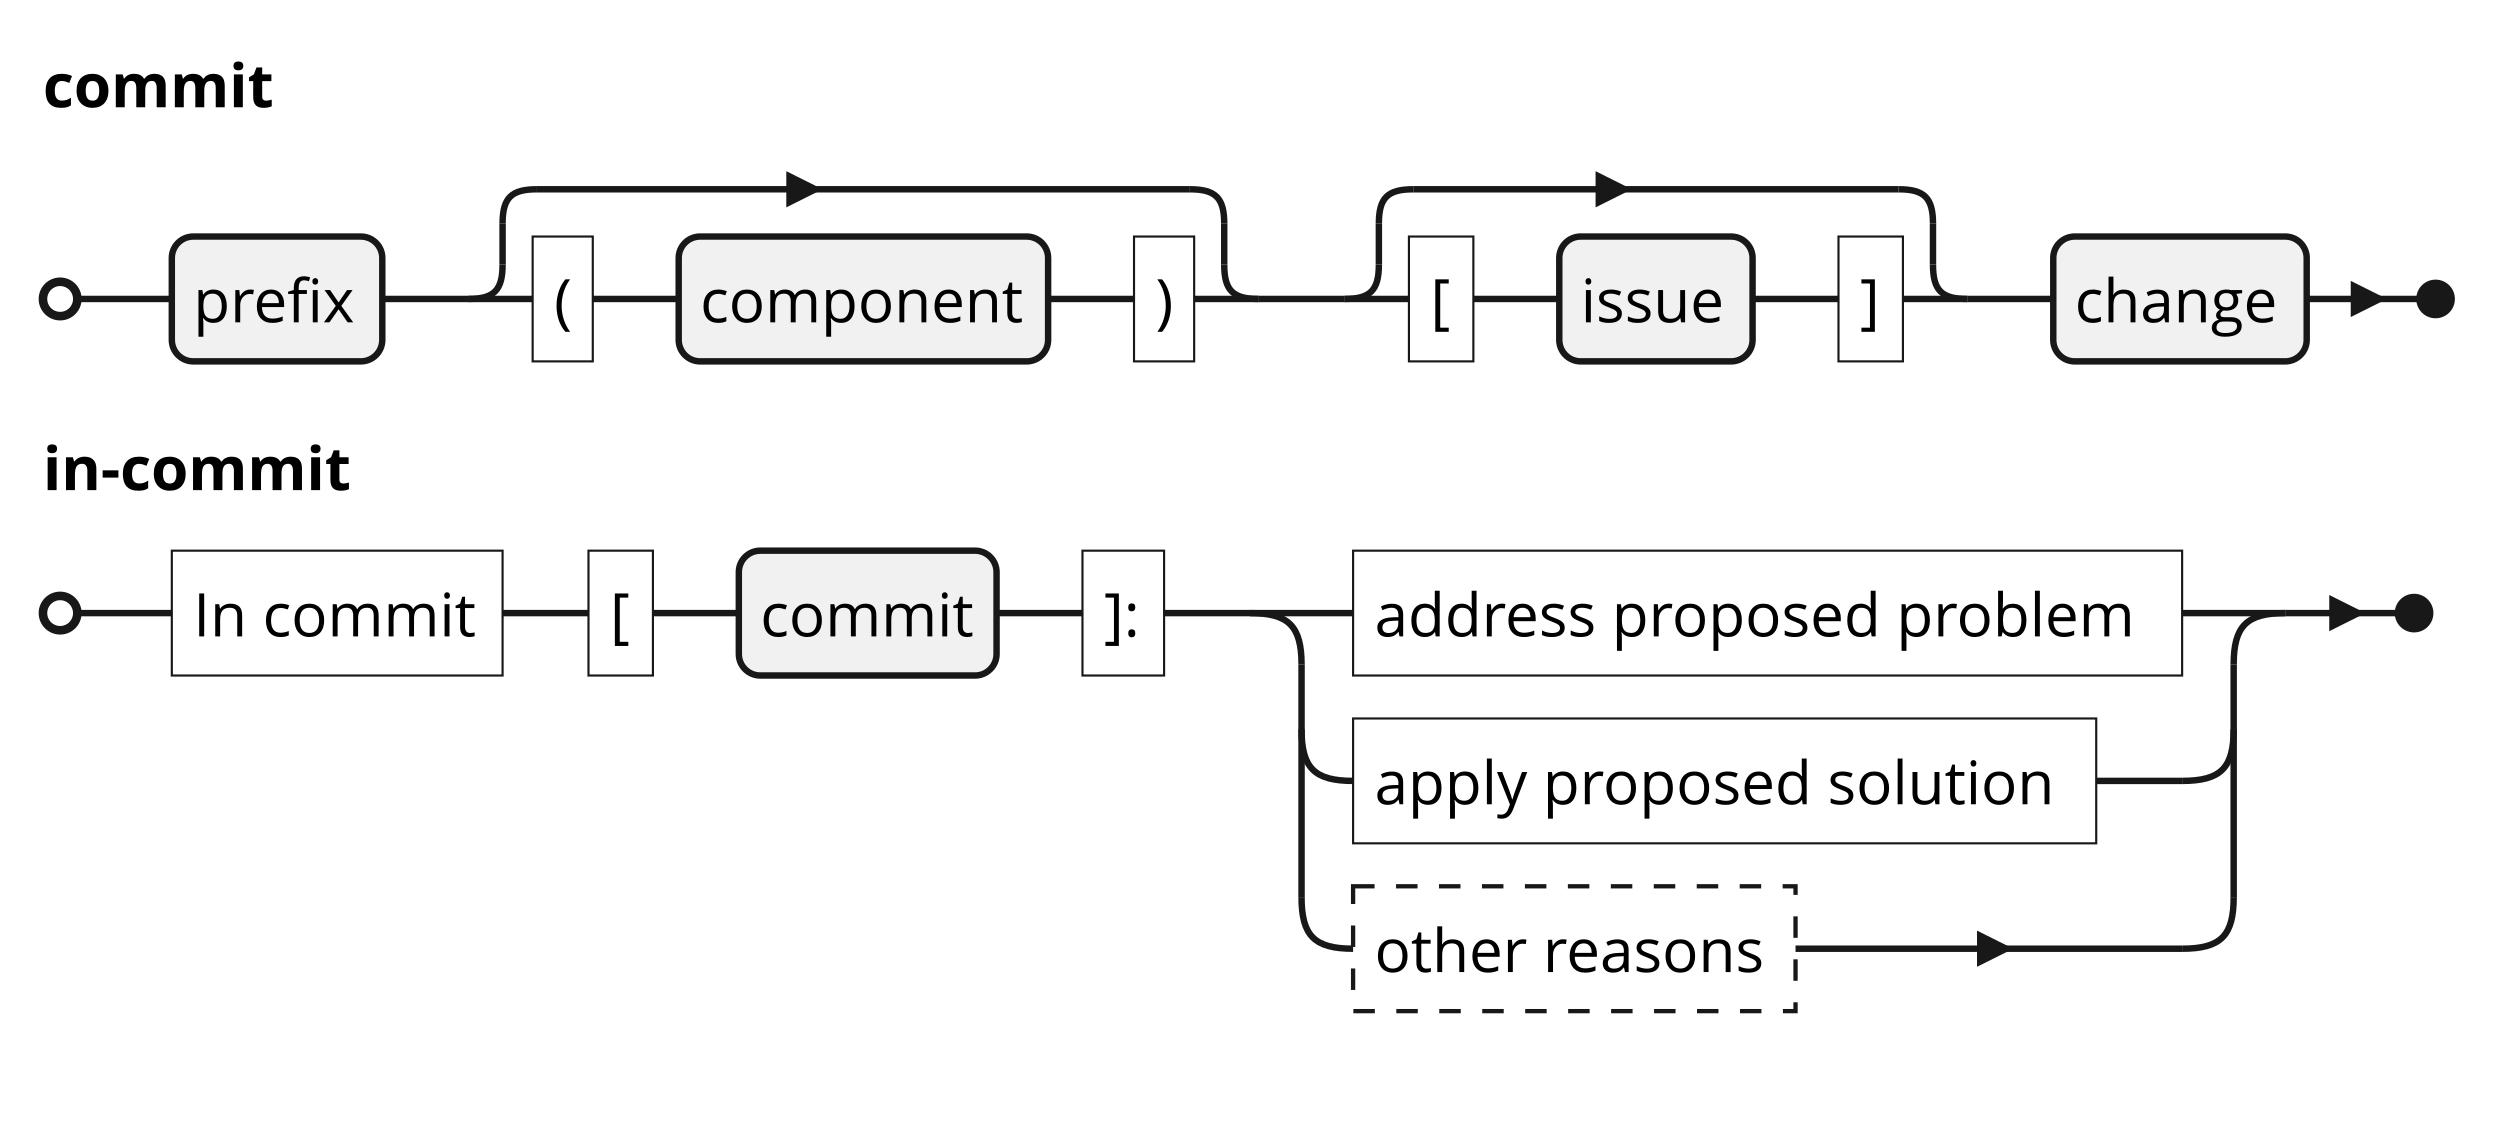
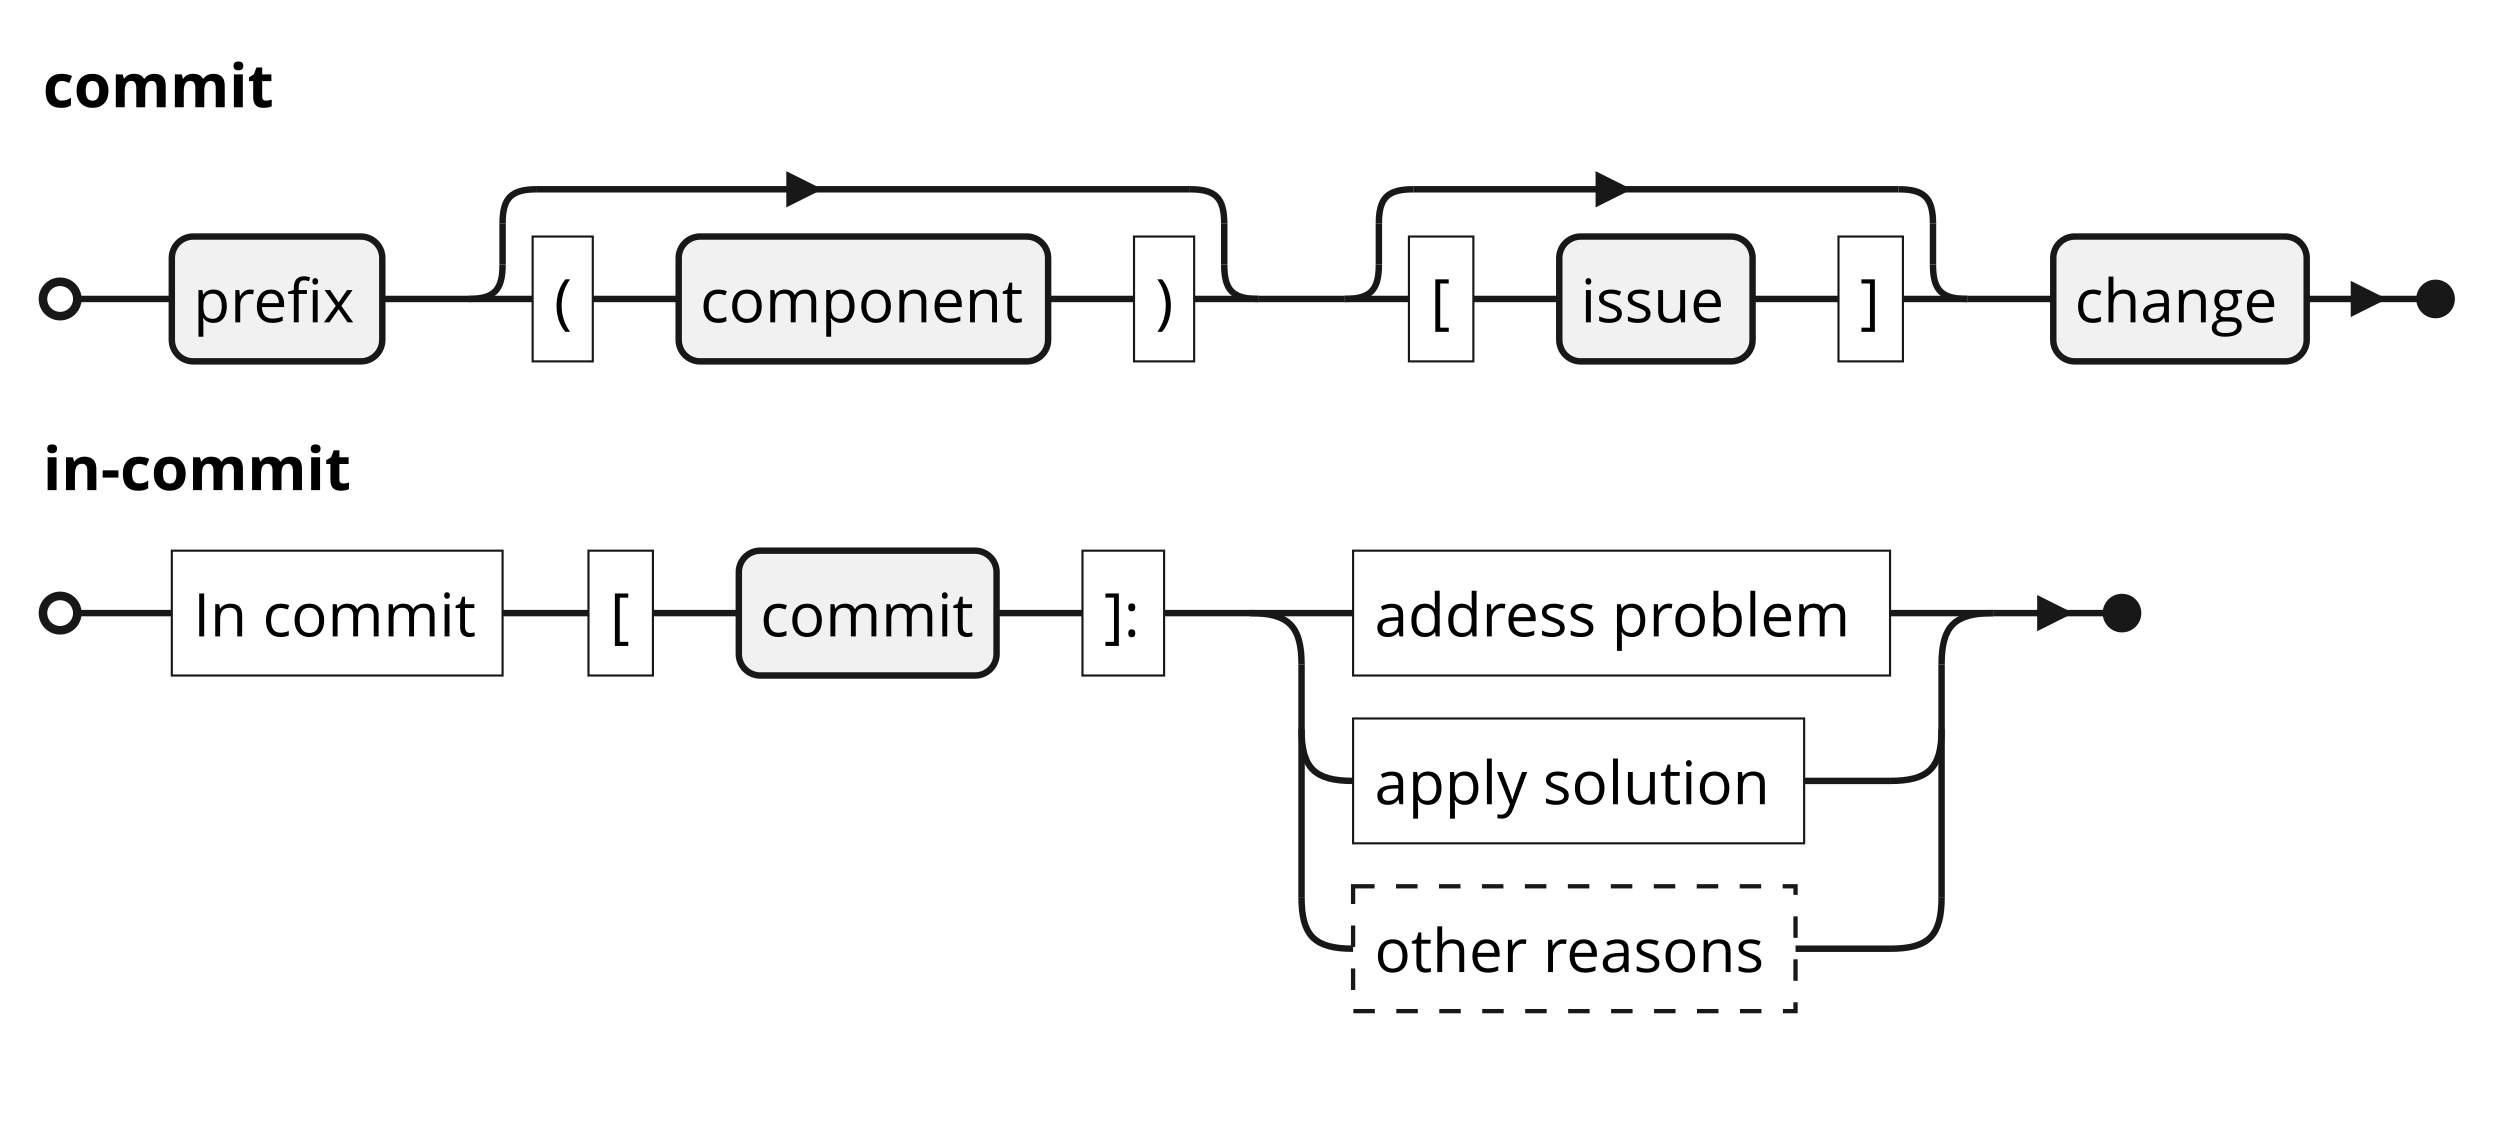
<svg xmlns="http://www.w3.org/2000/svg" contentStyleType="text/css" height="262px" preserveAspectRatio="none" style="width:582px;height:262px;background:#FFFFFF;" version="1.1" viewBox="0 0 582 262" width="582px" zoomAndPan="magnify">
  <defs />
  <g>
-     <text fill="#000000" font-family="Open Sans" font-size="14" font-weight="bold" lengthAdjust="spacing" textLength="52.625" x="10" y="24.964">commit</text>
+     <text fill="#000000" font-family="Open Sans" font-size="14" font-weight="bold" lengthAdjust="spacing" textLength="54" x="10" y="24.964">commit</text>
    <line style="stroke:#181818;stroke-width:1.5;" x1="40" x2="40" y1="69.598" y2="69.598" />
    <rect fill="#F1F1F1" height="29.065" rx="5" ry="5" style="stroke:#181818;stroke-width:1.5;" width="49" x="40" y="55.065" />
    <text fill="#000000" font-family="Open Sans" font-size="14" lengthAdjust="spacing" textLength="39" x="45" y="75.029">prefix</text>
    <line style="stroke:#181818;stroke-width:1.5;" x1="89" x2="109" y1="69.598" y2="69.598" />
    <path d="M117,61.598 C117,67.598 115,69.598 109,69.598 " fill="none" style="stroke:#181818;stroke-width:1.5;" />
    <line style="stroke:#181818;stroke-width:1.5;" x1="117" x2="117" y1="52.065" y2="61.598" />
    <path d="M117,52.065 C117,46.065 119,44.065 125,44.065 " fill="none" style="stroke:#181818;stroke-width:1.5;" />
    <line style="stroke:#181818;stroke-width:1.5;" x1="125" x2="277" y1="44.065" y2="44.065" />
    <path d="M183.8,44.065 L183.8,41.065 L189.8,44.065 L183.8,47.065 L183.8,44.065 " fill="#181818" style="stroke:#181818;stroke-width:1.5;" />
    <path d="M285,61.598 C285,67.598 287,69.598 293,69.598 " fill="none" style="stroke:#181818;stroke-width:1.5;" />
    <line style="stroke:#181818;stroke-width:1.5;" x1="285" x2="285" y1="52.065" y2="61.598" />
    <path d="M277,44.065 C283,44.065 285,46.065 285,52.065 " fill="none" style="stroke:#181818;stroke-width:1.5;" />
    <line style="stroke:#181818;stroke-width:1.5;" x1="109" x2="124" y1="69.598" y2="69.598" />
    <line style="stroke:#181818;stroke-width:1.5;" x1="278" x2="293" y1="69.598" y2="69.598" />
    <line style="stroke:#181818;stroke-width:1.5;" x1="124" x2="124" y1="69.598" y2="69.598" />
    <rect fill="none" height="29.065" style="stroke:#181818;stroke-width:0.5;" width="14" x="124" y="55.065" />
    <text fill="#000000" font-family="Open Sans" font-size="14" lengthAdjust="spacing" textLength="4" x="129" y="75.029">(</text>
    <line style="stroke:#181818;stroke-width:1.5;" x1="138" x2="158" y1="69.598" y2="69.598" />
    <rect fill="#F1F1F1" height="29.065" rx="5" ry="5" style="stroke:#181818;stroke-width:1.5;" width="86" x="158" y="55.065" />
    <text fill="#000000" font-family="Open Sans" font-size="14" lengthAdjust="spacing" textLength="76" x="163" y="75.029">component</text>
    <line style="stroke:#181818;stroke-width:1.5;" x1="244" x2="264" y1="69.598" y2="69.598" />
    <rect fill="none" height="29.065" style="stroke:#181818;stroke-width:0.5;" width="14" x="264" y="55.065" />
    <text fill="#000000" font-family="Open Sans" font-size="14" lengthAdjust="spacing" textLength="4" x="269" y="75.029">)</text>
    <line style="stroke:#181818;stroke-width:1.5;" x1="293" x2="313" y1="69.598" y2="69.598" />
    <path d="M321,61.598 C321,67.598 319,69.598 313,69.598 " fill="none" style="stroke:#181818;stroke-width:1.5;" />
    <line style="stroke:#181818;stroke-width:1.5;" x1="321" x2="321" y1="52.065" y2="61.598" />
    <path d="M321,52.065 C321,46.065 323,44.065 329,44.065 " fill="none" style="stroke:#181818;stroke-width:1.5;" />
    <line style="stroke:#181818;stroke-width:1.5;" x1="329" x2="442" y1="44.065" y2="44.065" />
    <path d="M372.2,44.065 L372.2,41.065 L378.2,44.065 L372.2,47.065 L372.2,44.065 " fill="#181818" style="stroke:#181818;stroke-width:1.5;" />
    <path d="M450,61.598 C450,67.598 452,69.598 458,69.598 " fill="none" style="stroke:#181818;stroke-width:1.5;" />
    <line style="stroke:#181818;stroke-width:1.5;" x1="450" x2="450" y1="52.065" y2="61.598" />
    <path d="M442,44.065 C448,44.065 450,46.065 450,52.065 " fill="none" style="stroke:#181818;stroke-width:1.5;" />
    <line style="stroke:#181818;stroke-width:1.5;" x1="313" x2="328" y1="69.598" y2="69.598" />
    <line style="stroke:#181818;stroke-width:1.5;" x1="443" x2="458" y1="69.598" y2="69.598" />
    <line style="stroke:#181818;stroke-width:1.5;" x1="328" x2="328" y1="69.598" y2="69.598" />
    <rect fill="none" height="29.065" style="stroke:#181818;stroke-width:0.5;" width="15" x="328" y="55.065" />
    <text fill="#000000" font-family="Open Sans" font-size="14" lengthAdjust="spacing" textLength="5" x="333" y="75.029">[</text>
    <line style="stroke:#181818;stroke-width:1.5;" x1="343" x2="363" y1="69.598" y2="69.598" />
    <rect fill="#F1F1F1" height="29.065" rx="5" ry="5" style="stroke:#181818;stroke-width:1.5;" width="45" x="363" y="55.065" />
    <text fill="#000000" font-family="Open Sans" font-size="14" lengthAdjust="spacing" textLength="35" x="368" y="75.029">issue</text>
    <line style="stroke:#181818;stroke-width:1.5;" x1="408" x2="428" y1="69.598" y2="69.598" />
    <rect fill="none" height="29.065" style="stroke:#181818;stroke-width:0.5;" width="15" x="428" y="55.065" />
    <text fill="#000000" font-family="Open Sans" font-size="14" lengthAdjust="spacing" textLength="5" x="433" y="75.029">]</text>
    <line style="stroke:#181818;stroke-width:1.5;" x1="458" x2="478" y1="69.598" y2="69.598" />
    <rect fill="#F1F1F1" height="29.065" rx="5" ry="5" style="stroke:#181818;stroke-width:1.5;" width="59" x="478" y="55.065" />
    <text fill="#000000" font-family="Open Sans" font-size="14" lengthAdjust="spacing" textLength="49" x="483" y="75.029">change</text>
    <ellipse cx="14" cy="69.598" fill="none" rx="4" ry="4" style="stroke:#181818;stroke-width:2.0;" />
    <ellipse cx="567" cy="69.598" fill="#181818" rx="4" ry="4" style="stroke:#181818;stroke-width:1.0;" />
    <line style="stroke:#181818;stroke-width:1.5;" x1="18" x2="40" y1="69.598" y2="69.598" />
    <line style="stroke:#181818;stroke-width:1.5;" x1="537" x2="563" y1="69.598" y2="69.598" />
    <path d="M548,69.598 L548,66.598 L554,69.598 L548,72.598 L548,69.598 " fill="#181818" style="stroke:#181818;stroke-width:1.5;" />
-     <text fill="#000000" font-family="Open Sans" font-size="14" font-weight="bold" lengthAdjust="spacing" textLength="71.938" x="10" y="114.095">in-commit</text>
+     <text fill="#000000" font-family="Open Sans" font-size="14" font-weight="bold" lengthAdjust="spacing" textLength="72" x="10" y="114.095">in-commit</text>
    <line style="stroke:#181818;stroke-width:1.5;" x1="40" x2="40" y1="142.729" y2="142.729" />
    <rect fill="none" height="29.065" style="stroke:#181818;stroke-width:0.5;" width="77" x="40" y="128.196" />
    <text fill="#000000" font-family="Open Sans" font-size="14" lengthAdjust="spacing" textLength="67" x="45" y="148.16">In commit</text>
    <line style="stroke:#181818;stroke-width:1.5;" x1="117" x2="137" y1="142.729" y2="142.729" />
    <rect fill="none" height="29.065" style="stroke:#181818;stroke-width:0.5;" width="15" x="137" y="128.196" />
    <text fill="#000000" font-family="Open Sans" font-size="14" lengthAdjust="spacing" textLength="5" x="142" y="148.16">[</text>
    <line style="stroke:#181818;stroke-width:1.5;" x1="152" x2="172" y1="142.729" y2="142.729" />
    <rect fill="#F1F1F1" height="29.065" rx="5" ry="5" style="stroke:#181818;stroke-width:1.5;" width="60" x="172" y="128.196" />
    <text fill="#000000" font-family="Open Sans" font-size="14" lengthAdjust="spacing" textLength="50" x="177" y="148.16">commit</text>
    <line style="stroke:#181818;stroke-width:1.5;" x1="232" x2="252" y1="142.729" y2="142.729" />
    <rect fill="none" height="29.065" style="stroke:#181818;stroke-width:0.5;" width="19" x="252" y="128.196" />
    <text fill="#000000" font-family="Open Sans" font-size="14" lengthAdjust="spacing" textLength="9" x="257" y="148.16">]:</text>
    <line style="stroke:#181818;stroke-width:1.5;" x1="271" x2="291" y1="142.729" y2="142.729" />
-     <rect fill="none" height="29.065" style="stroke:#181818;stroke-width:0.5;" width="193" x="315" y="128.196" />
-     <text fill="#000000" font-family="Open Sans" font-size="14" lengthAdjust="spacing" textLength="183" x="320" y="148.16">address proposed problem</text>
+     <rect fill="none" height="29.065" style="stroke:#181818;stroke-width:0.5;" width="125" x="315" y="128.196" />
+     <text fill="#000000" font-family="Open Sans" font-size="14" lengthAdjust="spacing" textLength="115" x="320" y="148.16">address problem</text>
    <line style="stroke:#181818;stroke-width:1.5;" x1="291" x2="315" y1="142.729" y2="142.729" />
-     <line style="stroke:#181818;stroke-width:1.5;" x1="508" x2="532" y1="142.729" y2="142.729" />
-     <rect fill="none" height="29.065" style="stroke:#181818;stroke-width:0.5;" width="173" x="315" y="167.262" />
-     <text fill="#000000" font-family="Open Sans" font-size="14" lengthAdjust="spacing" textLength="163" x="320" y="187.226">apply proposed solution</text>
+     <line style="stroke:#181818;stroke-width:1.5;" x1="440" x2="464" y1="142.729" y2="142.729" />
+     <rect fill="none" height="29.065" style="stroke:#181818;stroke-width:0.5;" width="105" x="315" y="167.262" />
+     <text fill="#000000" font-family="Open Sans" font-size="14" lengthAdjust="spacing" textLength="95" x="320" y="187.226">apply solution</text>
    <path d="M303,169.794 C303,178.794 306,181.794 315,181.794 " fill="none" style="stroke:#181818;stroke-width:1.5;" />
-     <line style="stroke:#181818;stroke-width:1.5;" x1="488" x2="508" y1="181.794" y2="181.794" />
-     <path d="M520,169.794 C520,178.794 517,181.794 508,181.794 " fill="none" style="stroke:#181818;stroke-width:1.5;" />
+     <line style="stroke:#181818;stroke-width:1.5;" x1="420" x2="440" y1="181.794" y2="181.794" />
+     <path d="M452,169.794 C452,178.794 449,181.794 440,181.794 " fill="none" style="stroke:#181818;stroke-width:1.5;" />
    <rect fill="none" height="29.065" style="stroke:#181818;stroke-width:1.0;stroke-dasharray:5.0,5.0;" width="103" x="315" y="206.327" />
    <text fill="#000000" font-family="Open Sans" font-size="14" lengthAdjust="spacing" textLength="93" x="320" y="226.291">other reasons</text>
-     <line style="stroke:#181818;stroke-width:1.5;" x1="418" x2="508" y1="220.86" y2="220.86" />
-     <path d="M461,220.86 L461,217.86 L467,220.86 L461,223.86 L461,220.86 " fill="#181818" style="stroke:#181818;stroke-width:1.5;" />
+     <line style="stroke:#181818;stroke-width:1.5;" x1="418" x2="440" y1="220.86" y2="220.86" />
    <path d="M303,208.86 C303,217.86 306,220.86 315,220.86 " fill="none" style="stroke:#181818;stroke-width:1.5;" />
    <line style="stroke:#181818;stroke-width:1.5;" x1="303" x2="303" y1="154.729" y2="208.86" />
    <path d="M291,142.729 C300,142.729 303,145.729 303,154.729 " fill="none" style="stroke:#181818;stroke-width:1.5;" />
-     <path d="M520,208.86 C520,217.86 517,220.86 508,220.86 " fill="none" style="stroke:#181818;stroke-width:1.5;" />
-     <line style="stroke:#181818;stroke-width:1.5;" x1="520" x2="520" y1="154.729" y2="208.86" />
-     <path d="M520,154.729 C520,145.729 523,142.729 532,142.729 " fill="none" style="stroke:#181818;stroke-width:1.5;" />
+     <path d="M452,208.86 C452,217.86 449,220.86 440,220.86 " fill="none" style="stroke:#181818;stroke-width:1.5;" />
+     <line style="stroke:#181818;stroke-width:1.5;" x1="452" x2="452" y1="154.729" y2="208.86" />
+     <path d="M452,154.729 C452,145.729 455,142.729 464,142.729 " fill="none" style="stroke:#181818;stroke-width:1.5;" />
    <ellipse cx="14" cy="142.729" fill="none" rx="4" ry="4" style="stroke:#181818;stroke-width:2.0;" />
-     <ellipse cx="562" cy="142.729" fill="#181818" rx="4" ry="4" style="stroke:#181818;stroke-width:1.0;" />
+     <ellipse cx="494" cy="142.729" fill="#181818" rx="4" ry="4" style="stroke:#181818;stroke-width:1.0;" />
    <line style="stroke:#181818;stroke-width:1.5;" x1="18" x2="40" y1="142.729" y2="142.729" />
-     <line style="stroke:#181818;stroke-width:1.5;" x1="532" x2="558" y1="142.729" y2="142.729" />
-     <path d="M543,142.729 L543,139.729 L549,142.729 L543,145.729 L543,142.729 " fill="#181818" style="stroke:#181818;stroke-width:1.5;" />
+     <line style="stroke:#181818;stroke-width:1.5;" x1="464" x2="490" y1="142.729" y2="142.729" />
+     <path d="M475,142.729 L475,139.729 L481,142.729 L475,145.729 L475,142.729 " fill="#181818" style="stroke:#181818;stroke-width:1.5;" />
  </g>
</svg>
